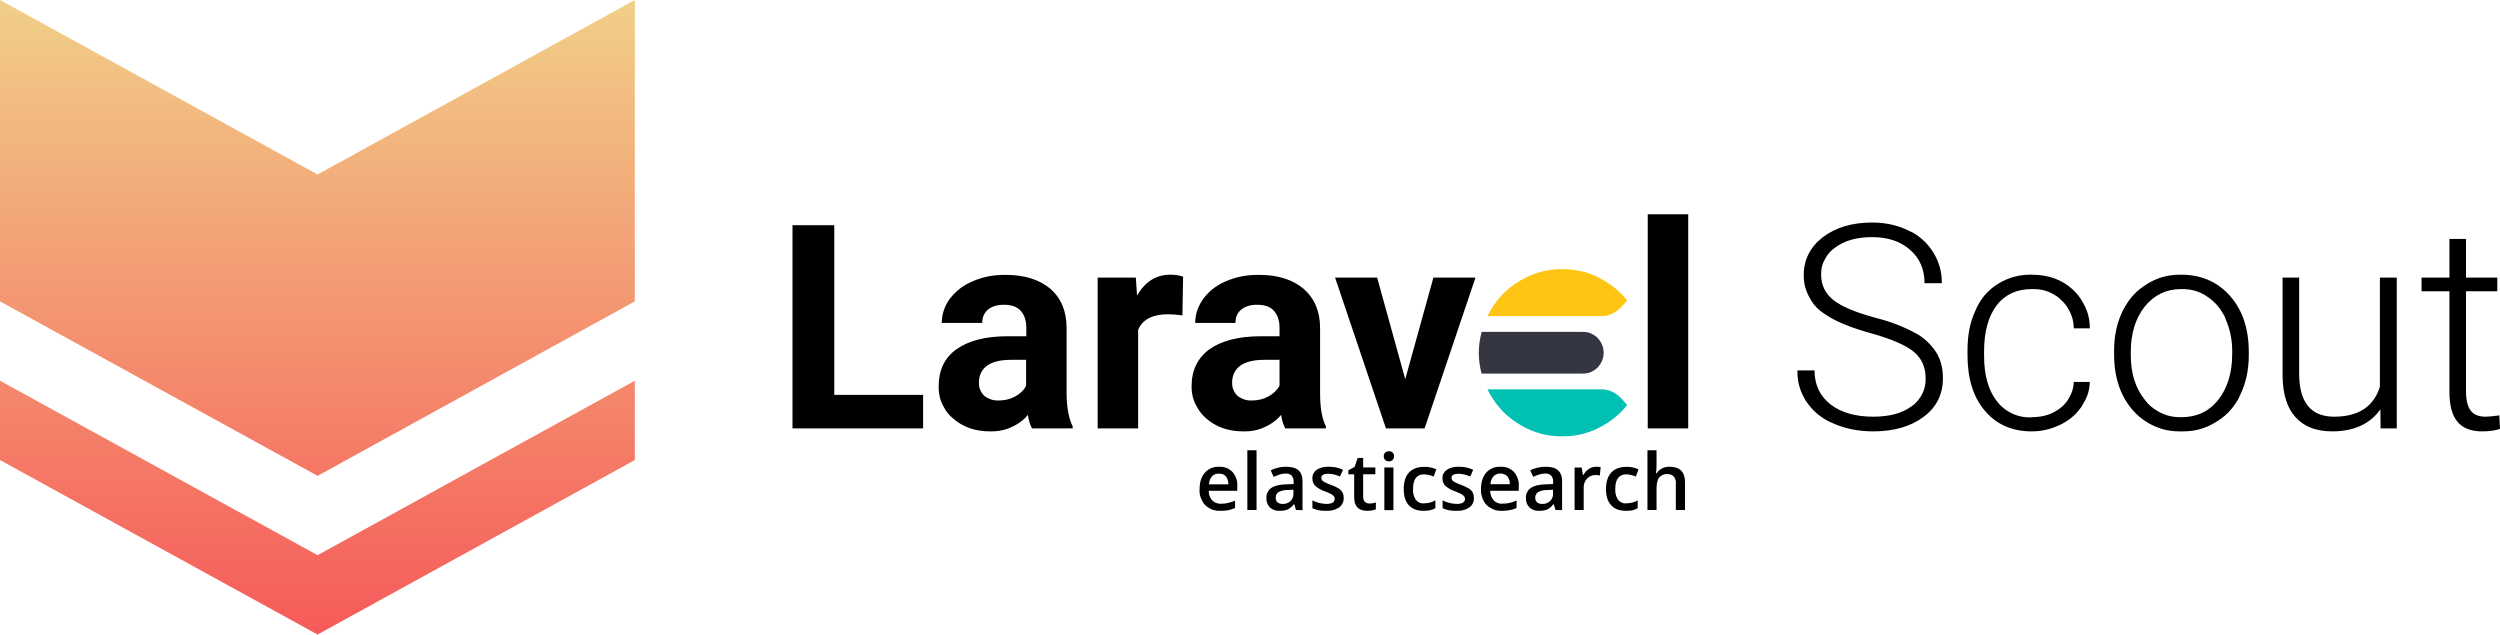
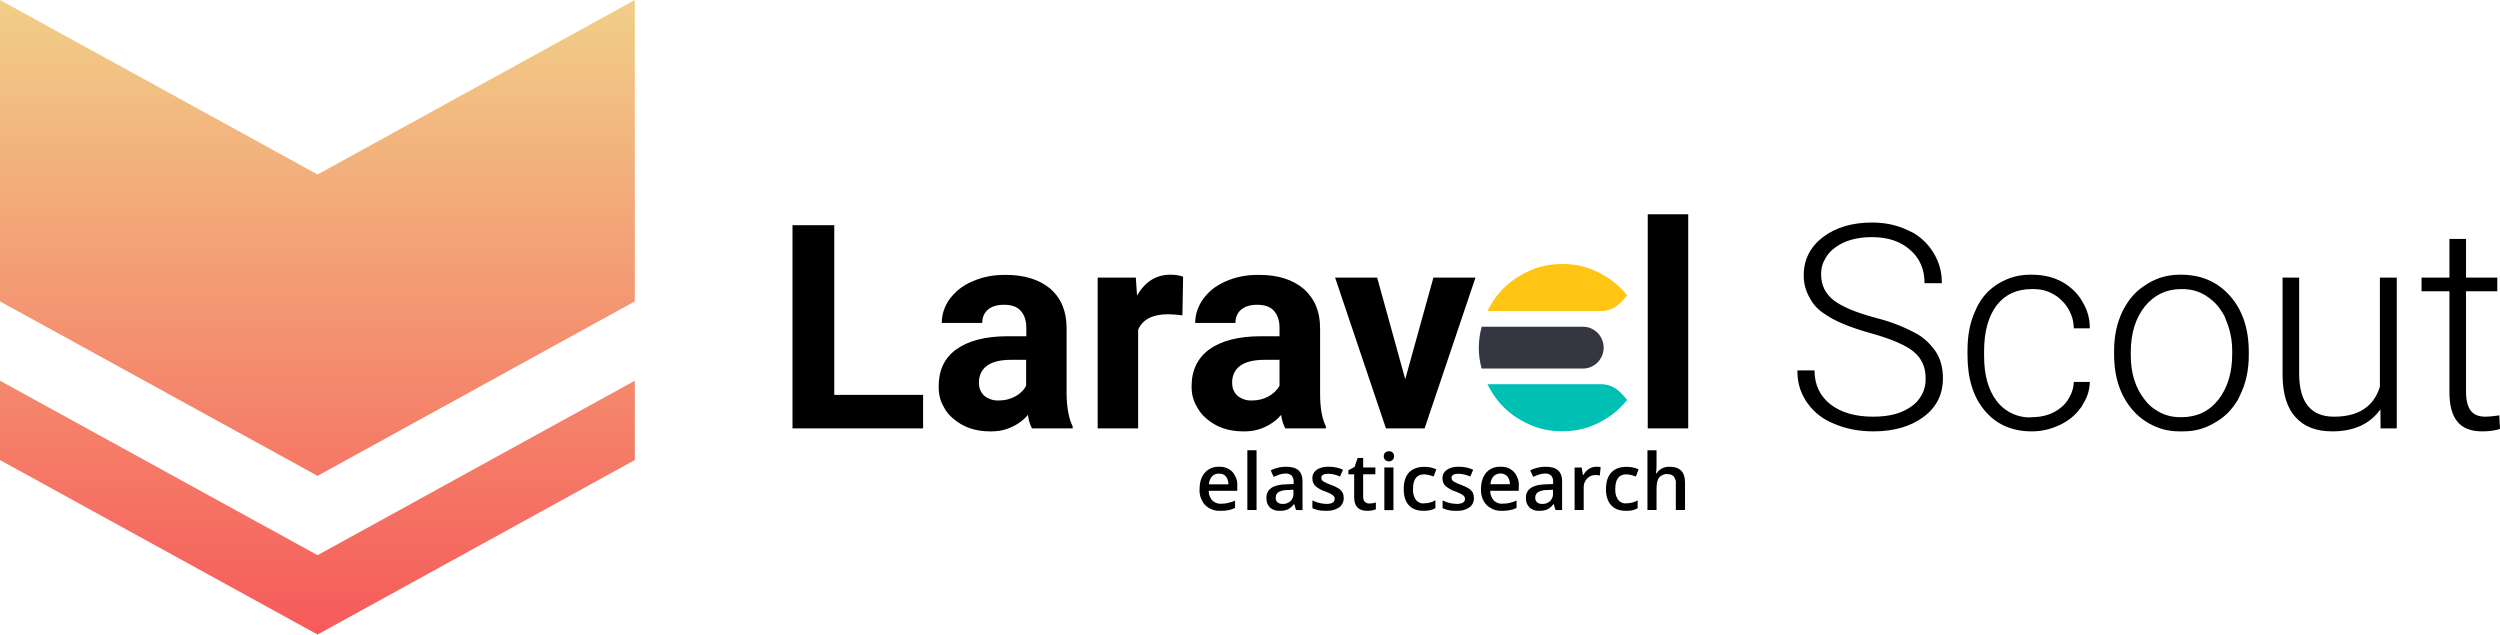
<svg xmlns="http://www.w3.org/2000/svg" xmlns:ns1="http://xml.openoffice.org/svg/export" version="1.2" width="250.19mm" height="63.5mm" viewBox="0 0 25019 6350" preserveAspectRatio="xMidYMid" fill-rule="evenodd" stroke-width="28.222" stroke-linejoin="round" xml:space="preserve">
  <defs class="ClipPathGroup">
    <clipPath id="presentation_clip_path" clipPathUnits="userSpaceOnUse">
      <rect x="0" y="0" width="25019" height="6350" />
    </clipPath>
  </defs>
  <defs class="TextShapeIndex">
    <g ns1:slide="id1" ns1:id-list="id3 id4 id5 id6 id7 id8 id9 id10 id11 id12 id13 id14 id15 id16 id17 id18 id19 id20" />
  </defs>
  <defs class="EmbeddedBulletChars">
    <g id="bullet-char-template(57356)" transform="scale(0.0004882812,-0.0004882812)">
      <path d="M 580,1141 L 1163,571 580,0 -4,571 580,1141 Z" />
    </g>
    <g id="bullet-char-template(57354)" transform="scale(0.0004882812,-0.0004882812)">
      <path d="M 8,1128 L 1137,1128 1137,0 8,0 8,1128 Z" />
    </g>
    <g id="bullet-char-template(10146)" transform="scale(0.0004882812,-0.0004882812)">
      <path d="M 174,0 L 602,739 174,1481 1456,739 174,0 Z M 1358,739 L 309,1346 659,739 1358,739 Z" />
    </g>
    <g id="bullet-char-template(10132)" transform="scale(0.0004882812,-0.0004882812)">
      <path d="M 2015,739 L 1276,0 717,0 1260,543 174,543 174,936 1260,936 717,1481 1274,1481 2015,739 Z" />
    </g>
    <g id="bullet-char-template(10007)" transform="scale(0.0004882812,-0.0004882812)">
      <path d="M 0,-2 C -7,14 -16,27 -25,37 L 356,567 C 262,823 215,952 215,954 215,979 228,992 255,992 264,992 276,990 289,987 310,991 331,999 354,1012 L 381,999 492,748 772,1049 836,1024 860,1049 C 881,1039 901,1025 922,1006 886,937 835,863 770,784 769,783 710,716 594,584 L 774,223 C 774,196 753,168 711,139 L 727,119 C 717,90 699,76 672,76 641,76 570,178 457,381 L 164,-76 C 142,-110 111,-127 72,-127 30,-127 9,-110 8,-76 1,-67 -2,-52 -2,-32 -2,-23 -1,-13 0,-2 Z" />
    </g>
    <g id="bullet-char-template(10004)" transform="scale(0.0004882812,-0.0004882812)">
      <path d="M 285,-33 C 182,-33 111,30 74,156 52,228 41,333 41,471 41,549 55,616 82,672 116,743 169,778 240,778 293,778 328,747 346,684 L 369,508 C 377,444 397,411 428,410 L 1163,1116 C 1174,1127 1196,1133 1229,1133 1271,1133 1292,1118 1292,1087 L 1292,965 C 1292,929 1282,901 1262,881 L 442,47 C 390,-6 338,-33 285,-33 Z" />
    </g>
    <g id="bullet-char-template(9679)" transform="scale(0.0004882812,-0.0004882812)">
      <path d="M 813,0 C 632,0 489,54 383,161 276,268 223,411 223,592 223,773 276,916 383,1023 489,1130 632,1184 813,1184 992,1184 1136,1130 1245,1023 1353,916 1407,772 1407,592 1407,412 1353,268 1245,161 1136,54 992,0 813,0 Z" />
    </g>
    <g id="bullet-char-template(8226)" transform="scale(0.0004882812,-0.0004882812)">
      <path d="M 346,457 C 273,457 209,483 155,535 101,586 74,649 74,723 74,796 101,859 155,911 209,963 273,989 346,989 419,989 480,963 531,910 582,859 608,796 608,723 608,648 583,586 532,535 482,483 420,457 346,457 Z" />
    </g>
    <g id="bullet-char-template(8211)" transform="scale(0.0004882812,-0.0004882812)">
      <path d="M -4,459 L 1135,459 1135,606 -4,606 -4,459 Z" />
    </g>
  </defs>
  <defs class="TextEmbeddedBitmaps" />
  <g>
    <g id="id2" class="Master_Slide">
      <g id="bg-id2" class="Background" />
      <g id="bo-id2" class="BackgroundObjects" />
    </g>
  </g>
  <g class="SlideGroup">
    <g>
      <g id="id1" class="Slide" clip-path="url(#presentation_clip_path)">
        <g class="Page">
          <g class="com.sun.star.drawing.ClosedBezierShape">
            <g id="id3">
              <rect class="BoundingBox" stroke="none" fill="none" x="7930" y="2143" width="17090" height="2175" />
              <path fill="rgb(0,0,0)" stroke="none" d="M 8349,3952 L 9238,3952 9238,4287 7931,4287 7931,2254 8349,2254 8349,3952 Z M 10328,4287 C 10305,4245 10294,4202 10287,4152 L 10287,4152 C 10251,4195 10215,4224 10168,4251 10089,4296 10013,4317 9923,4317 9918,4317 9911,4317 9907,4317 9758,4317 9637,4274 9538,4188 L 9538,4188 C 9499,4155 9472,4123 9448,4078 9409,4013 9394,3948 9394,3871 9394,3869 9394,3867 9394,3864 9394,3705 9452,3581 9571,3496 9691,3410 9860,3365 10085,3365 L 10271,3365 10271,3280 C 10271,3210 10253,3154 10217,3113 10181,3070 10125,3050 10046,3050 9979,3050 9927,3066 9889,3097 9848,3131 9830,3176 9830,3232 L 9425,3232 C 9425,3145 9452,3064 9506,2989 L 9506,2989 C 9553,2929 9601,2886 9666,2848 9691,2834 9711,2825 9736,2814 L 9736,2814 C 9842,2769 9941,2751 10055,2751 10060,2751 10064,2751 10069,2751 10253,2751 10402,2798 10512,2890 10620,2985 10674,3115 10674,3284 L 10674,3941 C 10676,4083 10697,4193 10735,4267 L 10735,4287 10328,4287 Z M 9995,4008 C 10053,4008 10109,3995 10159,3968 10208,3941 10247,3905 10269,3860 L 10269,3601 10118,3601 C 9918,3601 9810,3671 9797,3810 L 9797,3835 C 9797,3885 9815,3925 9848,3959 9860,3968 9869,3975 9880,3981 9914,3999 9945,4008 9983,4008 9988,4008 9990,4008 9995,4008 Z M 11833,3156 C 11779,3149 11730,3145 11689,3145 11536,3145 11435,3196 11390,3300 L 11390,4287 10985,4287 10985,2778 11367,2778 11379,2958 C 11460,2818 11570,2749 11714,2749 11759,2749 11802,2755 11840,2769 L 11833,3156 Z M 12862,4287 C 12841,4245 12828,4202 12821,4152 L 12821,4152 C 12785,4195 12749,4224 12702,4251 12623,4296 12547,4317 12459,4317 12452,4317 12448,4317 12441,4317 12292,4317 12171,4274 12072,4188 L 12072,4188 C 12034,4155 12007,4123 11982,4078 11943,4013 11925,3948 11925,3871 11925,3869 11925,3867 11925,3864 11925,3705 11986,3581 12103,3496 12223,3410 12396,3365 12619,3365 L 12805,3365 12805,3280 C 12805,3210 12787,3154 12751,3113 12715,3070 12659,3050 12580,3050 12513,3050 12461,3066 12423,3097 12382,3131 12364,3176 12364,3232 L 11961,3232 C 11961,3145 11989,3064 12043,2989 L 12043,2989 C 12088,2929 12135,2886 12202,2848 12225,2834 12245,2825 12270,2814 L 12270,2814 C 12376,2769 12475,2751 12589,2751 12594,2751 12598,2751 12603,2751 12790,2751 12936,2798 13046,2890 13154,2985 13211,3115 13211,3284 L 13211,3941 C 13211,4083 13231,4193 13269,4267 L 13269,4287 12862,4287 Z M 12529,4008 C 12587,4008 12643,3995 12693,3968 12742,3941 12781,3905 12805,3860 L 12805,3601 12655,3601 C 12452,3601 12344,3671 12331,3810 L 12331,3835 C 12331,3885 12349,3925 12382,3959 12394,3968 12403,3975 12414,3981 12448,3999 12479,4008 12517,4008 12522,4008 12524,4008 12529,4008 Z M 14063,3795 L 14345,2778 14766,2778 14257,4287 13870,4287 13361,2778 13782,2778 14063,3795 Z M 16895,4287 L 16490,4287 16490,2144 16895,2144 16895,4287 Z M 19271,3788 C 19271,3675 19233,3588 19152,3520 19073,3455 18929,3392 18720,3334 18508,3275 18355,3210 18258,3140 L 18258,3140 C 18195,3100 18150,3052 18114,2987 18072,2913 18051,2843 18051,2758 18051,2755 18051,2753 18051,2753 18051,2598 18117,2470 18243,2373 18371,2276 18535,2227 18736,2227 18871,2227 18990,2254 19096,2306 19114,2315 19129,2321 19147,2330 19237,2384 19303,2450 19357,2542 19408,2632 19433,2722 19433,2827 19433,2830 19433,2832 19433,2834 L 19260,2834 C 19260,2697 19213,2585 19116,2501 19021,2416 18893,2373 18736,2373 18578,2373 18456,2409 18364,2479 18324,2506 18294,2540 18270,2582 18238,2634 18225,2684 18225,2744 18225,2746 18225,2746 18225,2749 18225,2852 18267,2938 18348,3003 18432,3068 18565,3124 18747,3174 18898,3212 19024,3257 19161,3329 L 19161,3329 C 19168,3334 19172,3336 19179,3338 19260,3385 19321,3444 19375,3523 19422,3597 19444,3684 19444,3786 19444,3945 19381,4074 19253,4170 19125,4267 18956,4317 18747,4317 18605,4317 18472,4292 18353,4240 18324,4229 18299,4215 18274,4202 18193,4155 18135,4101 18081,4024 L 18081,4024 C 18074,4015 18069,4006 18063,3995 18011,3907 17988,3819 17988,3716 17988,3714 17988,3711 17988,3707 L 18159,3707 C 18159,3851 18213,3963 18319,4047 18427,4130 18569,4170 18747,4170 18907,4170 19033,4137 19129,4067 19172,4038 19201,4004 19228,3959 19258,3907 19271,3855 19271,3797 19271,3795 19271,3792 19271,3788 Z M 20333,4175 C 20450,4175 20547,4143 20626,4078 L 20626,4078 C 20662,4049 20685,4020 20707,3981 20736,3932 20752,3880 20754,3822 L 20914,3822 C 20912,3900 20892,3968 20851,4035 20844,4049 20838,4060 20829,4074 L 20829,4074 C 20779,4141 20727,4191 20655,4231 20642,4240 20630,4245 20617,4251 20529,4294 20435,4317 20333,4317 20135,4317 19978,4247 19863,4110 19746,3972 19690,3786 19690,3554 L 19690,3505 C 19690,3356 19715,3223 19769,3109 19778,3086 19787,3068 19798,3048 19847,2960 19908,2897 19991,2843 19998,2839 20003,2836 20009,2832 20108,2776 20205,2749 20320,2749 20324,2749 20329,2749 20333,2749 20498,2749 20635,2798 20743,2897 L 20743,2897 C 20784,2935 20815,2974 20842,3023 20892,3106 20914,3190 20914,3286 L 20754,3286 C 20752,3214 20736,3156 20700,3093 20680,3057 20657,3030 20626,3001 20603,2978 20581,2962 20554,2947 20489,2908 20423,2893 20347,2893 20342,2893 20338,2893 20333,2893 20183,2893 20066,2947 19982,3055 19899,3165 19856,3318 19856,3514 L 19856,3563 C 19856,3756 19899,3905 19982,4013 L 19982,4013 C 20016,4058 20054,4092 20104,4121 20171,4159 20237,4177 20313,4177 20320,4177 20327,4177 20333,4175 Z M 21157,3511 C 21157,3365 21184,3235 21240,3118 L 21240,3118 C 21249,3100 21256,3086 21267,3068 21321,2974 21387,2904 21479,2848 21486,2843 21490,2839 21497,2836 21598,2776 21699,2749 21819,2749 21821,2749 21826,2749 21828,2749 22030,2749 22192,2821 22316,2960 22442,3102 22505,3289 22505,3523 L 22505,3556 C 22505,3702 22476,3835 22420,3950 L 22420,3950 C 22413,3968 22404,3984 22395,4002 22336,4101 22264,4175 22163,4231 22064,4290 21965,4317 21848,4317 21844,4317 21837,4317 21832,4317 L 21832,4317 C 21826,4317 21819,4317 21812,4317 21697,4317 21598,4290 21499,4233 21438,4197 21391,4159 21344,4105 21220,3963 21157,3777 21157,3545 L 21157,3511 Z M 21324,3556 C 21324,3736 21371,3885 21465,4002 L 21465,4002 C 21501,4051 21542,4085 21596,4116 21666,4157 21738,4175 21821,4175 21823,4175 21828,4175 21832,4175 21983,4175 22105,4119 22199,4002 22291,3885 22339,3732 22339,3543 L 22339,3511 C 22339,3397 22316,3291 22273,3194 22267,3172 22258,3156 22246,3136 22206,3068 22159,3016 22093,2971 L 22093,2971 C 22084,2965 22078,2960 22066,2953 21994,2911 21922,2893 21837,2893 21835,2893 21832,2893 21828,2893 21681,2893 21560,2951 21465,3066 21371,3185 21324,3336 21324,3525 L 21324,3556 Z M 23822,4096 C 23720,4242 23558,4317 23340,4317 23178,4317 23057,4269 22973,4175 22888,4083 22845,3943 22843,3761 L 22843,2778 23009,2778 23009,3738 C 23009,4026 23126,4170 23358,4170 23601,4170 23754,4071 23817,3871 L 23817,2778 23986,2778 23986,4287 23824,4287 23822,4098 23822,4096 Z M 24679,2391 L 24679,2778 24992,2778 24992,2915 24679,2915 24679,3921 C 24679,4004 24695,4067 24724,4107 24756,4150 24805,4170 24875,4170 24904,4170 24949,4166 25012,4157 L 25019,4292 C 24974,4308 24915,4317 24839,4317 24726,4317 24641,4283 24589,4215 24537,4150 24513,4051 24513,3923 L 24513,2915 24234,2915 24234,2778 24513,2778 24513,2391 24679,2391 Z" />
            </g>
          </g>
          <g class="com.sun.star.drawing.PolyPolygonShape">
            <g id="id4">
              <rect class="BoundingBox" stroke="none" fill="none" x="0" y="0" width="6355" height="6351" />
              <g>
                <defs>
                  <linearGradient id="gradient1" x1="3176" y1="0" x2="3176" y2="6350" gradientUnits="userSpaceOnUse">
                    <stop offset="0" style="stop-color:rgb(241,207,136)" />
                    <stop offset="1" style="stop-color:rgb(246,90,90)" />
                  </linearGradient>
                </defs>
                <path style="fill:url(#gradient1)" d="M 0,3810 L 3178,5556 6353,3810 6353,4604 3178,6350 0,4604 0,3810 Z M 0,0 L 3178,1746 6353,0 6353,3016 3178,4762 0,3016 0,0 Z" />
              </g>
            </g>
          </g>
          <g class="com.sun.star.drawing.ClosedBezierShape">
            <g id="id5">
              <rect class="BoundingBox" stroke="none" fill="none" x="12004" y="4671" width="380" height="443" />
              <path fill="rgb(0,0,0)" stroke="none" d="M 12215,5112 C 12211,5112 12208,5112 12204,5112 12166,5112 12134,5104 12101,5085 12085,5076 12073,5067 12060,5054 L 12060,5054 C 12050,5043 12041,5032 12034,5018 12014,4983 12004,4948 12004,4908 12004,4903 12004,4900 12005,4896 12005,4826 12022,4771 12057,4731 L 12057,4731 C 12070,4716 12083,4705 12101,4695 12129,4679 12158,4671 12191,4671 12194,4671 12197,4671 12200,4671 L 12200,4671 C 12204,4671 12207,4671 12210,4671 12242,4671 12269,4679 12297,4694 12311,4703 12322,4711 12333,4722 L 12333,4722 C 12343,4733 12349,4742 12356,4754 12374,4785 12383,4816 12383,4852 12383,4856 12382,4859 12382,4863 L 12382,4912 12097,4912 12097,4912 C 12097,4914 12097,4915 12097,4916 12097,4943 12103,4964 12116,4986 12121,4994 12125,5001 12131,5007 L 12131,5007 C 12139,5015 12146,5020 12154,5025 12173,5036 12192,5041 12213,5041 12215,5041 12218,5041 12220,5041 L 12220,5041 C 12221,5041 12222,5041 12223,5041 12247,5041 12267,5039 12290,5033 L 12290,5033 C 12315,5027 12336,5021 12360,5010 L 12360,5083 C 12337,5094 12317,5101 12292,5106 L 12292,5106 C 12267,5111 12244,5112 12218,5112 12218,5112 12217,5112 12215,5112 Z M 12199,4740 C 12198,4740 12196,4740 12195,4740 12178,4740 12164,4743 12150,4751 12142,4756 12136,4761 12130,4767 12125,4773 12121,4779 12116,4786 12105,4805 12100,4824 12099,4847 L 12292,4847 12292,4847 C 12292,4844 12293,4842 12293,4840 12293,4818 12287,4800 12277,4781 12274,4776 12271,4772 12267,4766 L 12267,4766 C 12261,4760 12255,4755 12247,4751 12233,4743 12220,4740 12204,4740 12202,4740 12201,4740 12199,4740 Z" />
            </g>
          </g>
          <g class="com.sun.star.drawing.PolyPolygonShape">
            <g id="id6">
              <rect class="BoundingBox" stroke="none" fill="none" x="12483" y="4505" width="93" height="601" />
              <path fill="rgb(0,0,0)" stroke="none" d="M 12575,5104 L 12483,5104 12483,4506 12575,4506 12575,5104 Z" />
            </g>
          </g>
          <g class="com.sun.star.drawing.ClosedBezierShape">
            <g id="id7">
              <rect class="BoundingBox" stroke="none" fill="none" x="12673" y="4670" width="363" height="444" />
              <path fill="rgb(0,0,0)" stroke="none" d="M 12970,5104 L 12952,5045 12949,5045 C 12934,5066 12917,5081 12895,5094 12892,5095 12890,5097 12888,5098 12863,5108 12841,5112 12814,5112 12811,5112 12810,5112 12807,5112 12804,5112 12802,5112 12799,5112 12774,5112 12753,5107 12731,5094 12723,5090 12717,5085 12709,5079 12702,5070 12696,5063 12690,5054 12679,5033 12674,5014 12674,4990 12674,4987 12674,4985 12674,4983 L 12674,4983 C 12674,4980 12674,4979 12674,4976 12674,4955 12678,4938 12689,4920 12697,4904 12709,4893 12723,4883 12756,4861 12805,4848 12872,4847 L 12946,4844 12946,4822 C 12946,4819 12946,4817 12946,4814 12946,4798 12942,4785 12934,4771 12932,4767 12930,4764 12927,4760 L 12927,4760 C 12922,4755 12918,4753 12912,4750 12900,4742 12888,4739 12874,4739 12871,4739 12870,4739 12867,4739 12867,4739 12867,4739 12866,4739 12844,4739 12825,4742 12804,4749 12784,4756 12766,4763 12746,4772 L 12717,4708 12717,4708 C 12742,4694 12765,4686 12793,4680 L 12793,4680 C 12820,4673 12843,4671 12871,4671 12925,4671 12966,4682 12994,4706 13021,4730 13035,4767 13035,4817 L 13035,5105 12970,5104 Z M 12835,5043 C 12836,5043 12838,5043 12841,5043 12861,5043 12878,5039 12896,5028 12903,5024 12908,5021 12914,5015 L 12914,5015 C 12921,5009 12926,5002 12931,4994 12940,4978 12944,4962 12944,4944 12944,4942 12944,4940 12944,4938 L 12944,4901 12889,4904 C 12886,4904 12884,4904 12881,4904 12850,4904 12824,4910 12796,4924 12787,4930 12781,4937 12775,4946 12770,4956 12767,4966 12767,4978 12767,4980 12767,4981 12767,4983 12767,4984 12767,4985 12767,4986 12767,4997 12769,5005 12774,5014 12777,5019 12780,5023 12784,5026 12787,5029 12790,5031 12793,5033 12805,5040 12817,5043 12830,5043 12832,5043 12834,5043 12835,5043 L 12835,5043 Z" />
            </g>
          </g>
          <g class="com.sun.star.drawing.ClosedBezierShape">
            <g id="id8">
              <rect class="BoundingBox" stroke="none" fill="none" x="13133" y="4670" width="316" height="444" />
              <path fill="rgb(0,0,0)" stroke="none" d="M 13447,4983 C 13447,4985 13447,4987 13447,4989 13447,5009 13442,5026 13432,5044 13424,5058 13414,5069 13401,5079 13398,5080 13396,5082 13393,5083 13358,5104 13324,5112 13284,5112 13279,5112 13275,5112 13270,5112 L 13270,5112 C 13266,5112 13262,5112 13258,5112 13213,5112 13174,5104 13134,5086 L 13134,5008 13134,5008 C 13180,5031 13223,5041 13273,5043 13329,5043 13357,5026 13357,4993 L 13357,4993 C 13357,4992 13357,4991 13357,4991 13357,4984 13355,4977 13352,4971 13351,4969 13349,4967 13348,4965 L 13348,4965 C 13340,4957 13333,4951 13323,4946 13321,4945 13320,4944 13319,4943 L 13319,4943 C 13298,4933 13281,4925 13259,4917 L 13259,4917 C 13239,4911 13223,4904 13205,4893 13188,4883 13174,4873 13160,4860 L 13160,4860 C 13155,4855 13152,4850 13148,4843 13138,4826 13134,4810 13134,4790 13134,4789 13134,4787 13134,4786 L 13134,4786 C 13134,4785 13134,4783 13134,4782 13134,4765 13138,4750 13147,4734 13155,4720 13164,4710 13178,4701 13180,4700 13181,4700 13182,4698 13216,4679 13248,4671 13287,4671 13291,4671 13294,4671 13298,4671 L 13298,4671 C 13298,4671 13299,4671 13299,4671 13351,4671 13394,4680 13440,4701 L 13410,4769 C 13372,4752 13337,4743 13295,4741 13247,4741 13223,4755 13223,4782 L 13223,4782 C 13223,4789 13225,4796 13228,4802 13232,4808 13236,4812 13242,4816 L 13242,4816 C 13245,4818 13247,4819 13249,4821 13274,4835 13296,4845 13324,4854 L 13324,4854 C 13347,4862 13366,4871 13387,4883 13392,4886 13396,4888 13401,4891 L 13401,4891 C 13415,4901 13426,4912 13434,4928 13435,4929 13435,4929 13436,4930 L 13436,4930 C 13444,4946 13447,4961 13447,4979 13447,4980 13447,4982 13447,4983 Z" />
            </g>
          </g>
          <g class="com.sun.star.drawing.ClosedBezierShape">
            <g id="id9">
              <rect class="BoundingBox" stroke="none" fill="none" x="13494" y="4582" width="277" height="531" />
              <path fill="rgb(0,0,0)" stroke="none" d="M 13702,5039 L 13702,5039 C 13726,5039 13747,5036 13769,5029 L 13769,5097 C 13756,5102 13744,5105 13730,5108 13713,5111 13699,5112 13683,5112 13682,5112 13681,5112 13681,5112 13595,5112 13552,5067 13552,4976 L 13552,4747 13494,4747 13494,4706 13556,4673 13587,4583 13642,4583 13642,4678 13764,4678 13764,4746 13642,4746 13642,4974 C 13642,4976 13642,4977 13642,4979 13642,4991 13645,5001 13651,5011 13654,5015 13656,5019 13659,5022 L 13659,5022 C 13663,5026 13666,5029 13670,5031 13680,5036 13690,5039 13701,5039 13701,5039 13702,5039 13702,5039 Z" />
            </g>
          </g>
          <g class="com.sun.star.drawing.ClosedBezierShape">
            <g id="id10">
              <rect class="BoundingBox" stroke="none" fill="none" x="13848" y="4515" width="104" height="591" />
              <path fill="rgb(0,0,0)" stroke="none" d="M 13848,4567 C 13848,4565 13848,4564 13848,4563 13848,4554 13851,4546 13855,4538 13857,4535 13859,4532 13862,4529 13865,4527 13867,4525 13870,4523 13879,4518 13887,4516 13897,4516 13898,4516 13898,4516 13900,4516 13902,4516 13903,4516 13905,4516 13913,4516 13920,4518 13928,4522 13935,4526 13940,4532 13945,4539 13949,4546 13951,4553 13951,4562 13951,4564 13951,4565 13951,4567 13951,4568 13951,4569 13951,4570 13951,4579 13949,4586 13944,4593 13940,4601 13935,4606 13927,4610 13920,4614 13913,4617 13904,4617 13903,4617 13901,4617 13900,4616 13898,4617 13898,4617 13896,4617 13887,4617 13879,4614 13871,4610 13868,4608 13865,4605 13862,4603 L 13862,4603 C 13859,4600 13857,4597 13855,4594 13851,4586 13848,4578 13848,4569 13848,4568 13848,4568 13848,4567 Z M 13945,5105 L 13854,5105 13854,4678 13945,4678 13945,5105 Z" />
            </g>
          </g>
          <g class="com.sun.star.drawing.ClosedBezierShape">
            <g id="id11">
              <rect class="BoundingBox" stroke="none" fill="none" x="14047" y="4671" width="329" height="443" />
              <path fill="rgb(0,0,0)" stroke="none" d="M 14245,5112 C 14180,5112 14132,5093 14098,5055 14064,5018 14048,4964 14048,4894 14048,4823 14065,4767 14100,4729 14136,4692 14186,4672 14253,4672 14254,4672 14255,4672 14257,4672 14299,4672 14335,4679 14374,4697 L 14347,4769 C 14315,4756 14286,4749 14252,4747 14178,4747 14141,4796 14141,4894 L 14141,4894 C 14141,4898 14141,4902 14141,4907 14141,4939 14148,4966 14164,4994 14166,4997 14167,4999 14169,5001 L 14169,5001 C 14176,5011 14185,5019 14196,5025 14211,5034 14226,5038 14243,5038 14246,5038 14247,5037 14249,5037 L 14249,5037 14249,5037 C 14292,5037 14328,5028 14364,5007 14365,5007 14365,5007 14365,5007 L 14365,5085 C 14364,5086 14363,5086 14362,5087 14346,5096 14331,5102 14313,5106 L 14313,5106 C 14292,5110 14273,5112 14251,5112 14249,5112 14247,5112 14245,5112 Z" />
            </g>
          </g>
          <g class="com.sun.star.drawing.ClosedBezierShape">
            <g id="id12">
              <rect class="BoundingBox" stroke="none" fill="none" x="14436" y="4670" width="315" height="444" />
              <path fill="rgb(0,0,0)" stroke="none" d="M 14750,4983 L 14750,4983 C 14750,4985 14750,4987 14750,4989 14750,5009 14745,5027 14735,5045 14727,5059 14717,5069 14704,5079 L 14704,5079 C 14701,5080 14699,5082 14697,5083 14662,5104 14628,5112 14588,5112 14583,5112 14579,5112 14574,5112 L 14574,5112 C 14569,5112 14566,5112 14561,5112 14517,5112 14478,5104 14437,5086 L 14437,5008 C 14483,5031 14526,5041 14577,5043 14633,5043 14661,5026 14661,4993 L 14661,4993 C 14661,4992 14661,4991 14661,4991 14661,4984 14659,4977 14655,4971 14654,4969 14653,4967 14651,4965 L 14651,4965 C 14644,4958 14637,4952 14627,4947 14625,4946 14623,4944 14621,4943 L 14621,4943 C 14601,4933 14583,4925 14562,4917 L 14562,4917 C 14542,4911 14526,4904 14508,4893 14491,4883 14477,4873 14462,4860 L 14462,4860 C 14458,4855 14454,4850 14450,4843 14441,4826 14436,4810 14436,4790 14436,4789 14436,4787 14436,4786 14436,4785 14436,4784 14436,4782 14436,4765 14440,4749 14449,4734 14457,4720 14467,4710 14481,4701 14482,4700 14483,4700 14485,4698 14518,4679 14551,4671 14589,4671 14593,4671 14596,4671 14600,4671 L 14600,4671 C 14601,4671 14601,4671 14603,4671 14653,4671 14696,4680 14743,4701 L 14714,4769 14714,4769 C 14675,4752 14640,4743 14597,4741 14550,4741 14526,4755 14526,4782 14526,4789 14528,4796 14531,4802 14535,4808 14539,4812 14544,4816 14547,4818 14549,4819 14552,4821 14577,4835 14599,4845 14626,4854 L 14626,4854 C 14649,4862 14668,4871 14689,4883 14694,4886 14698,4888 14703,4891 L 14703,4891 C 14718,4901 14728,4913 14738,4928 14738,4929 14738,4930 14739,4930 L 14739,4930 C 14746,4947 14750,4962 14750,4979 14750,4980 14750,4982 14750,4983 Z" />
            </g>
          </g>
          <g class="com.sun.star.drawing.ClosedBezierShape">
            <g id="id13">
              <rect class="BoundingBox" stroke="none" fill="none" x="14820" y="4670" width="381" height="444" />
              <path fill="rgb(0,0,0)" stroke="none" d="M 15032,5112 L 15032,5112 C 15028,5112 15025,5112 15020,5112 14982,5112 14950,5104 14918,5084 14902,5076 14890,5066 14877,5054 L 14877,5054 C 14866,5042 14859,5031 14850,5017 14830,4982 14821,4947 14821,4907 14821,4903 14821,4899 14821,4895 14821,4825 14839,4771 14873,4730 L 14873,4730 C 14886,4715 14900,4705 14917,4694 14946,4678 14974,4671 15007,4671 15010,4671 15014,4671 15017,4671 L 15017,4671 C 15020,4671 15023,4671 15026,4671 15059,4671 15086,4678 15114,4694 15128,4702 15139,4711 15150,4722 15160,4732 15167,4742 15173,4754 15191,4785 15200,4816 15200,4852 15200,4856 15199,4859 15199,4863 L 15199,4912 14914,4912 14914,4912 C 14914,4914 14914,4915 14914,4916 14914,4942 14920,4964 14933,4986 14938,4994 14942,5000 14948,5007 14955,5015 14962,5020 14971,5025 14990,5036 15008,5041 15029,5041 15032,5041 15034,5041 15037,5040 L 15037,5040 C 15038,5040 15039,5040 15040,5040 15064,5040 15084,5039 15107,5033 15132,5027 15153,5021 15177,5009 L 15177,5083 C 15155,5094 15135,5101 15110,5105 15085,5110 15064,5112 15039,5112 15036,5112 15035,5112 15032,5112 Z M 15016,4739 C 15014,4739 15013,4739 15012,4739 14995,4739 14981,4743 14967,4751 14959,4755 14953,4760 14947,4766 14942,4773 14938,4779 14933,4786 14922,4805 14917,4824 14916,4846 L 15109,4846 15109,4846 C 15109,4844 15110,4842 15110,4840 15110,4818 15105,4800 15093,4780 15091,4775 15088,4771 15084,4766 L 15084,4766 C 15078,4760 15072,4755 15064,4751 15050,4743 15036,4739 15021,4739 15019,4739 15018,4739 15016,4739 Z" />
            </g>
          </g>
          <g class="com.sun.star.drawing.ClosedBezierShape">
            <g id="id14">
              <rect class="BoundingBox" stroke="none" fill="none" x="15270" y="4670" width="364" height="444" />
              <path fill="rgb(0,0,0)" stroke="none" d="M 15567,5104 L 15549,5045 15546,5045 C 15531,5066 15515,5081 15492,5094 15489,5095 15487,5097 15485,5098 L 15485,5098 C 15460,5108 15438,5112 15412,5112 15409,5112 15407,5112 15405,5112 L 15405,5112 C 15402,5112 15399,5112 15396,5112 15371,5112 15350,5107 15328,5094 15320,5090 15314,5085 15306,5079 15299,5070 15294,5063 15288,5054 15276,5033 15271,5014 15271,4990 15271,4987 15271,4985 15271,4983 L 15271,4983 C 15271,4980 15271,4979 15271,4976 15271,4955 15275,4938 15286,4920 15295,4904 15306,4893 15320,4883 15353,4861 15402,4848 15469,4847 L 15543,4844 15543,4822 C 15543,4819 15543,4817 15543,4814 15543,4798 15540,4785 15531,4771 15529,4767 15527,4764 15524,4760 L 15524,4760 C 15519,4755 15515,4753 15509,4750 15497,4742 15485,4739 15471,4739 15469,4739 15467,4739 15464,4739 15464,4739 15464,4739 15463,4739 15441,4739 15423,4742 15402,4749 L 15402,4749 C 15381,4756 15363,4763 15344,4772 L 15314,4708 C 15339,4694 15362,4686 15390,4680 L 15390,4680 C 15417,4673 15440,4671 15468,4671 15523,4671 15564,4682 15591,4706 15619,4730 15633,4767 15633,4817 L 15633,5105 15567,5104 Z M 15433,5043 C 15435,5043 15436,5043 15438,5043 15459,5043 15476,5039 15494,5028 15501,5024 15506,5021 15512,5015 L 15512,5015 C 15519,5009 15524,5002 15528,4994 15538,4978 15542,4962 15542,4944 15542,4942 15542,4940 15542,4938 L 15542,4901 15487,4904 C 15484,4904 15482,4904 15479,4904 15448,4904 15421,4910 15394,4924 15385,4930 15378,4937 15373,4946 15367,4956 15364,4966 15364,4978 15364,4980 15364,4981 15365,4983 15364,4984 15364,4985 15364,4986 15364,4997 15367,5005 15372,5014 15375,5019 15378,5023 15381,5026 15385,5029 15388,5031 15391,5033 15403,5040 15414,5043 15428,5043 15430,5043 15431,5043 15433,5043 Z" />
            </g>
          </g>
          <g class="com.sun.star.drawing.ClosedBezierShape">
            <g id="id15">
              <rect class="BoundingBox" stroke="none" fill="none" x="15758" y="4670" width="262" height="436" />
              <path fill="rgb(0,0,0)" stroke="none" d="M 15974,4671 L 15974,4671 C 15976,4671 15977,4671 15979,4671 15993,4671 16005,4672 16019,4675 L 16010,4759 C 15997,4755 15985,4754 15971,4754 15970,4754 15970,4754 15970,4754 15969,4754 15968,4754 15966,4754 15945,4754 15926,4759 15908,4769 15898,4775 15891,4782 15883,4790 15876,4797 15871,4804 15866,4812 15854,4833 15849,4853 15849,4876 15849,4878 15849,4880 15849,4882 L 15849,5104 15758,5104 15758,4679 15829,4679 15841,4753 15846,4753 C 15847,4752 15848,4751 15849,4749 15862,4725 15879,4708 15901,4693 L 15901,4693 C 15904,4691 15906,4690 15909,4688 15930,4676 15950,4671 15974,4671 Z" />
            </g>
          </g>
          <g class="com.sun.star.drawing.ClosedBezierShape">
            <g id="id16">
              <rect class="BoundingBox" stroke="none" fill="none" x="16072" y="4671" width="328" height="443" />
              <path fill="rgb(0,0,0)" stroke="none" d="M 16269,5112 C 16205,5112 16156,5093 16123,5055 16089,5018 16072,4964 16072,4894 16072,4822 16090,4767 16125,4729 16160,4691 16211,4672 16277,4672 16279,4672 16280,4672 16281,4672 16323,4672 16360,4679 16398,4697 L 16371,4769 C 16339,4756 16311,4749 16276,4747 16202,4747 16165,4796 16165,4894 16165,4898 16165,4902 16165,4907 16165,4939 16172,4966 16189,4994 16190,4997 16191,4999 16193,5001 L 16193,5001 C 16201,5011 16209,5019 16220,5025 16235,5034 16250,5038 16268,5038 16270,5038 16272,5037 16274,5037 L 16274,5037 16275,5037 C 16316,5037 16352,5028 16389,5008 L 16389,5086 16389,5086 C 16387,5087 16387,5087 16386,5087 16370,5097 16355,5103 16336,5107 16316,5111 16300,5112 16279,5112 16276,5112 16273,5112 16269,5112 Z" />
            </g>
          </g>
          <g class="com.sun.star.drawing.ClosedBezierShape">
            <g id="id17">
              <rect class="BoundingBox" stroke="none" fill="none" x="16486" y="4505" width="379" height="601" />
              <path fill="rgb(0,0,0)" stroke="none" d="M 16863,5104 L 16771,5104 16771,4843 C 16772,4840 16772,4837 16772,4835 16772,4814 16767,4796 16757,4778 16754,4775 16753,4772 16751,4769 16746,4764 16740,4759 16733,4755 16721,4748 16709,4745 16695,4745 16693,4745 16690,4745 16688,4745 L 16688,4745 C 16685,4745 16683,4744 16680,4744 16661,4744 16646,4749 16630,4758 16619,4764 16612,4771 16604,4779 16586,4802 16578,4840 16578,4893 L 16578,5104 16487,5104 16487,4506 16578,4506 16578,4657 16578,4657 C 16578,4685 16576,4708 16573,4736 L 16580,4736 C 16592,4717 16605,4703 16625,4692 16628,4690 16629,4689 16632,4688 L 16632,4688 C 16656,4676 16678,4671 16705,4671 16706,4671 16707,4671 16708,4671 16812,4671 16863,4723 16863,4827 L 16863,5104 Z" />
            </g>
          </g>
          <g class="com.sun.star.drawing.ClosedBezierShape">
            <g id="id18">
-               <rect class="BoundingBox" stroke="none" fill="none" x="14798" y="3320" width="1253" height="421" />
-               <path fill="rgb(52,55,65)" stroke="none" d="M 14799,3531 L 14799,3531 C 14800,3604 14808,3667 14827,3739 L 15841,3739 15841,3739 C 15879,3739 15912,3731 15945,3711 15978,3692 16002,3668 16021,3634 16040,3601 16049,3568 16049,3531 L 16049,3531 16049,3531 16049,3531 C 16049,3492 16040,3459 16021,3426 16002,3392 15978,3368 15945,3349 15912,3329 15879,3321 15841,3321 L 14828,3321 14828,3321 C 14809,3393 14800,3456 14799,3531 Z" />
+               <rect class="BoundingBox" stroke="none" fill="none" x="14798" y="3269" width="1253" height="421" />
+               <path fill="rgb(52,55,65)" stroke="none" d="M 14799,3480 L 14799,3480 C 14800,3553 14808,3616 14827,3688 L 15841,3688 15841,3688 C 15879,3688 15912,3680 15945,3660 15978,3641 16002,3617 16021,3583 16040,3550 16049,3517 16049,3480 L 16049,3480 16049,3480 16049,3480 C 16049,3441 16040,3408 16021,3375 16002,3341 15978,3317 15945,3298 15912,3278 15879,3270 15841,3270 L 14828,3270 14828,3270 C 14809,3342 14800,3405 14799,3480 Z" />
            </g>
          </g>
          <g class="com.sun.star.drawing.ClosedBezierShape">
            <g id="id19">
-               <rect class="BoundingBox" stroke="none" fill="none" x="14885" y="2692" width="1401" height="473" />
-               <path fill="rgb(254,197,20)" stroke="none" d="M 16203,3094 L 16203,3094 C 16233,3066 16257,3040 16284,3007 L 16284,3007 C 16215,2922 16144,2860 16049,2805 15917,2728 15787,2693 15634,2693 15482,2693 15351,2728 15219,2805 15086,2882 14991,2978 14914,3111 14904,3129 14895,3145 14886,3164 L 16025,3164 16025,3164 C 16073,3164 16114,3152 16155,3129 16173,3118 16187,3108 16203,3094 Z" />
+               <rect class="BoundingBox" stroke="none" fill="none" x="14885" y="2641" width="1401" height="473" />
+               <path fill="rgb(254,197,20)" stroke="none" d="M 16203,3043 L 16203,3043 C 16233,3015 16257,2989 16284,2956 L 16284,2956 C 16215,2871 16144,2809 16049,2754 15917,2677 15787,2642 15634,2642 15482,2642 15351,2677 15219,2754 15086,2831 14991,2927 14914,3060 14904,3078 14895,3094 14886,3113 L 16025,3113 16025,3113 C 16073,3113 16114,3101 16155,3078 16173,3067 16187,3057 16203,3043 Z" />
            </g>
          </g>
          <g class="com.sun.star.drawing.ClosedBezierShape">
            <g id="id20">
-               <rect class="BoundingBox" stroke="none" fill="none" x="14885" y="3896" width="1401" height="473" />
-               <path fill="rgb(0,191,179)" stroke="none" d="M 16025,3896 L 14886,3896 14886,3896 C 14895,3915 14904,3931 14914,3949 14991,4082 15086,4178 15219,4255 15351,4332 15482,4367 15634,4367 15787,4367 15917,4332 16049,4255 16144,4200 16215,4138 16284,4053 L 16284,4053 C 16257,4020 16233,3994 16203,3966 L 16203,3966 C 16187,3952 16173,3942 16155,3931 16114,3908 16073,3896 16025,3896 Z" />
+               <rect class="BoundingBox" stroke="none" fill="none" x="14885" y="3845" width="1401" height="473" />
+               <path fill="rgb(0,191,179)" stroke="none" d="M 16025,3845 L 14886,3845 14886,3845 C 14895,3864 14904,3880 14914,3898 14991,4031 15086,4127 15219,4204 15351,4281 15482,4316 15634,4316 15787,4316 15917,4281 16049,4204 16144,4149 16215,4087 16284,4002 L 16284,4002 C 16257,3969 16233,3943 16203,3915 L 16203,3915 C 16187,3901 16173,3891 16155,3880 16114,3857 16073,3845 16025,3845 Z" />
            </g>
          </g>
        </g>
      </g>
    </g>
  </g>
</svg>
